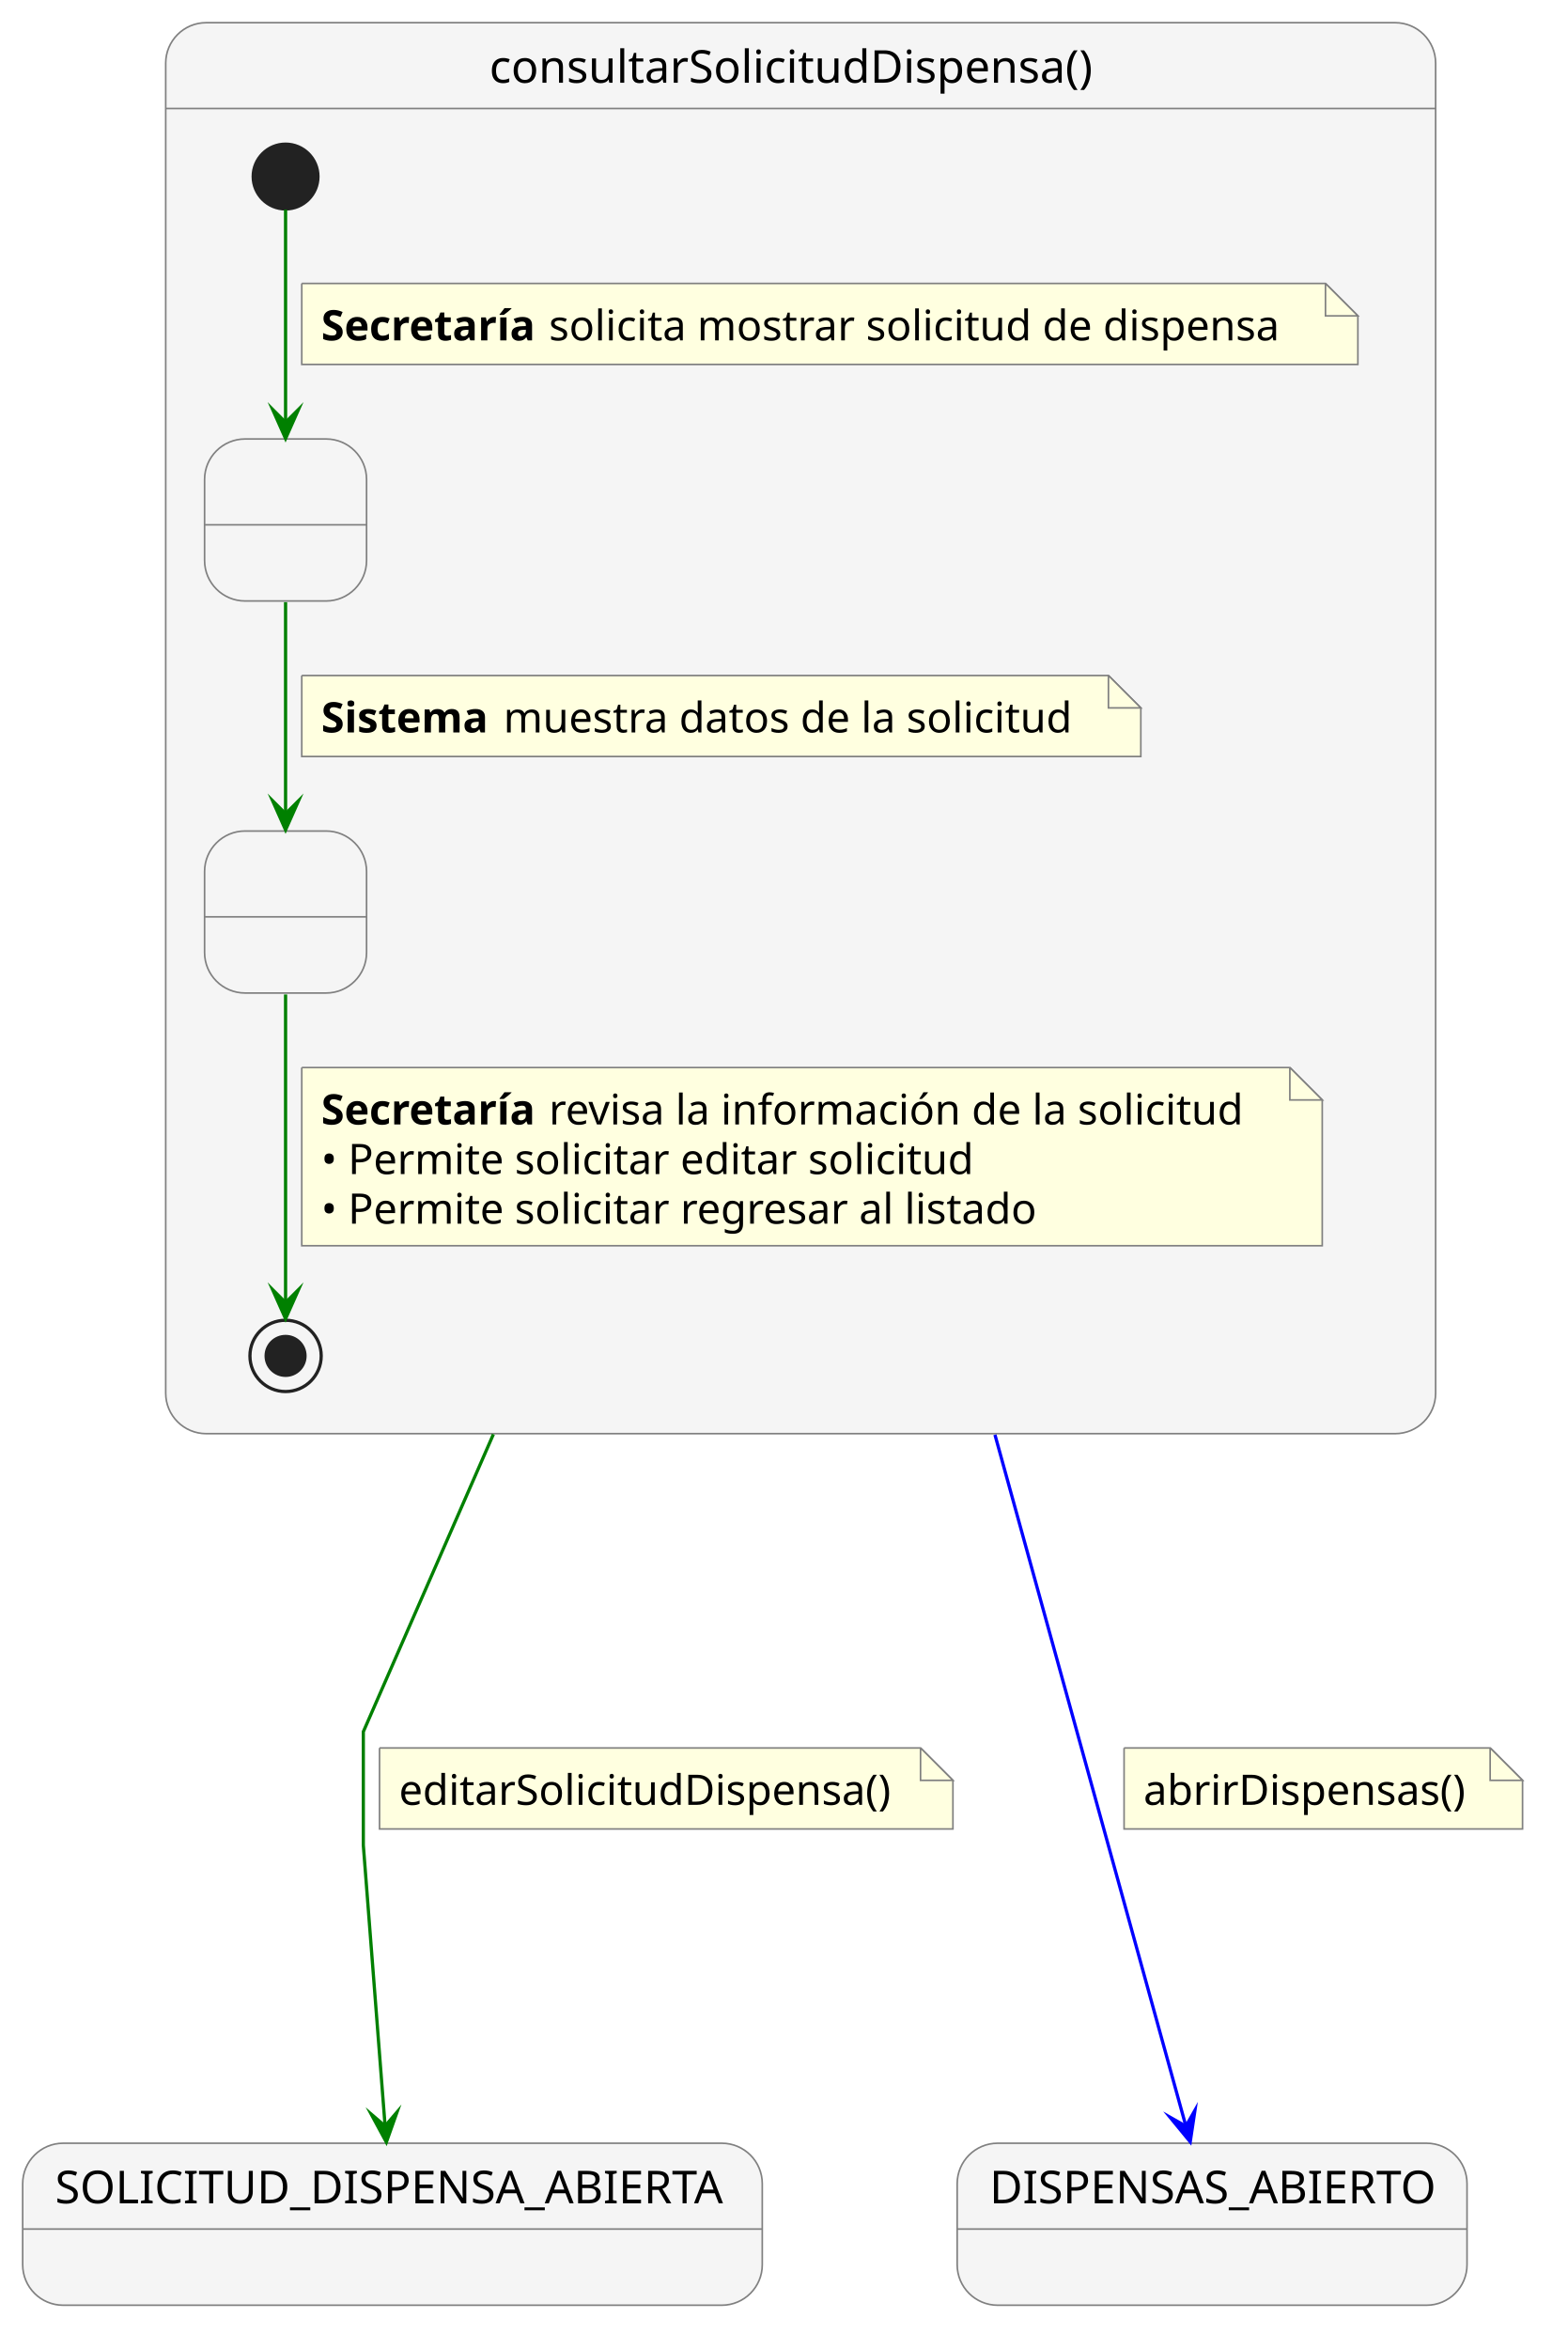
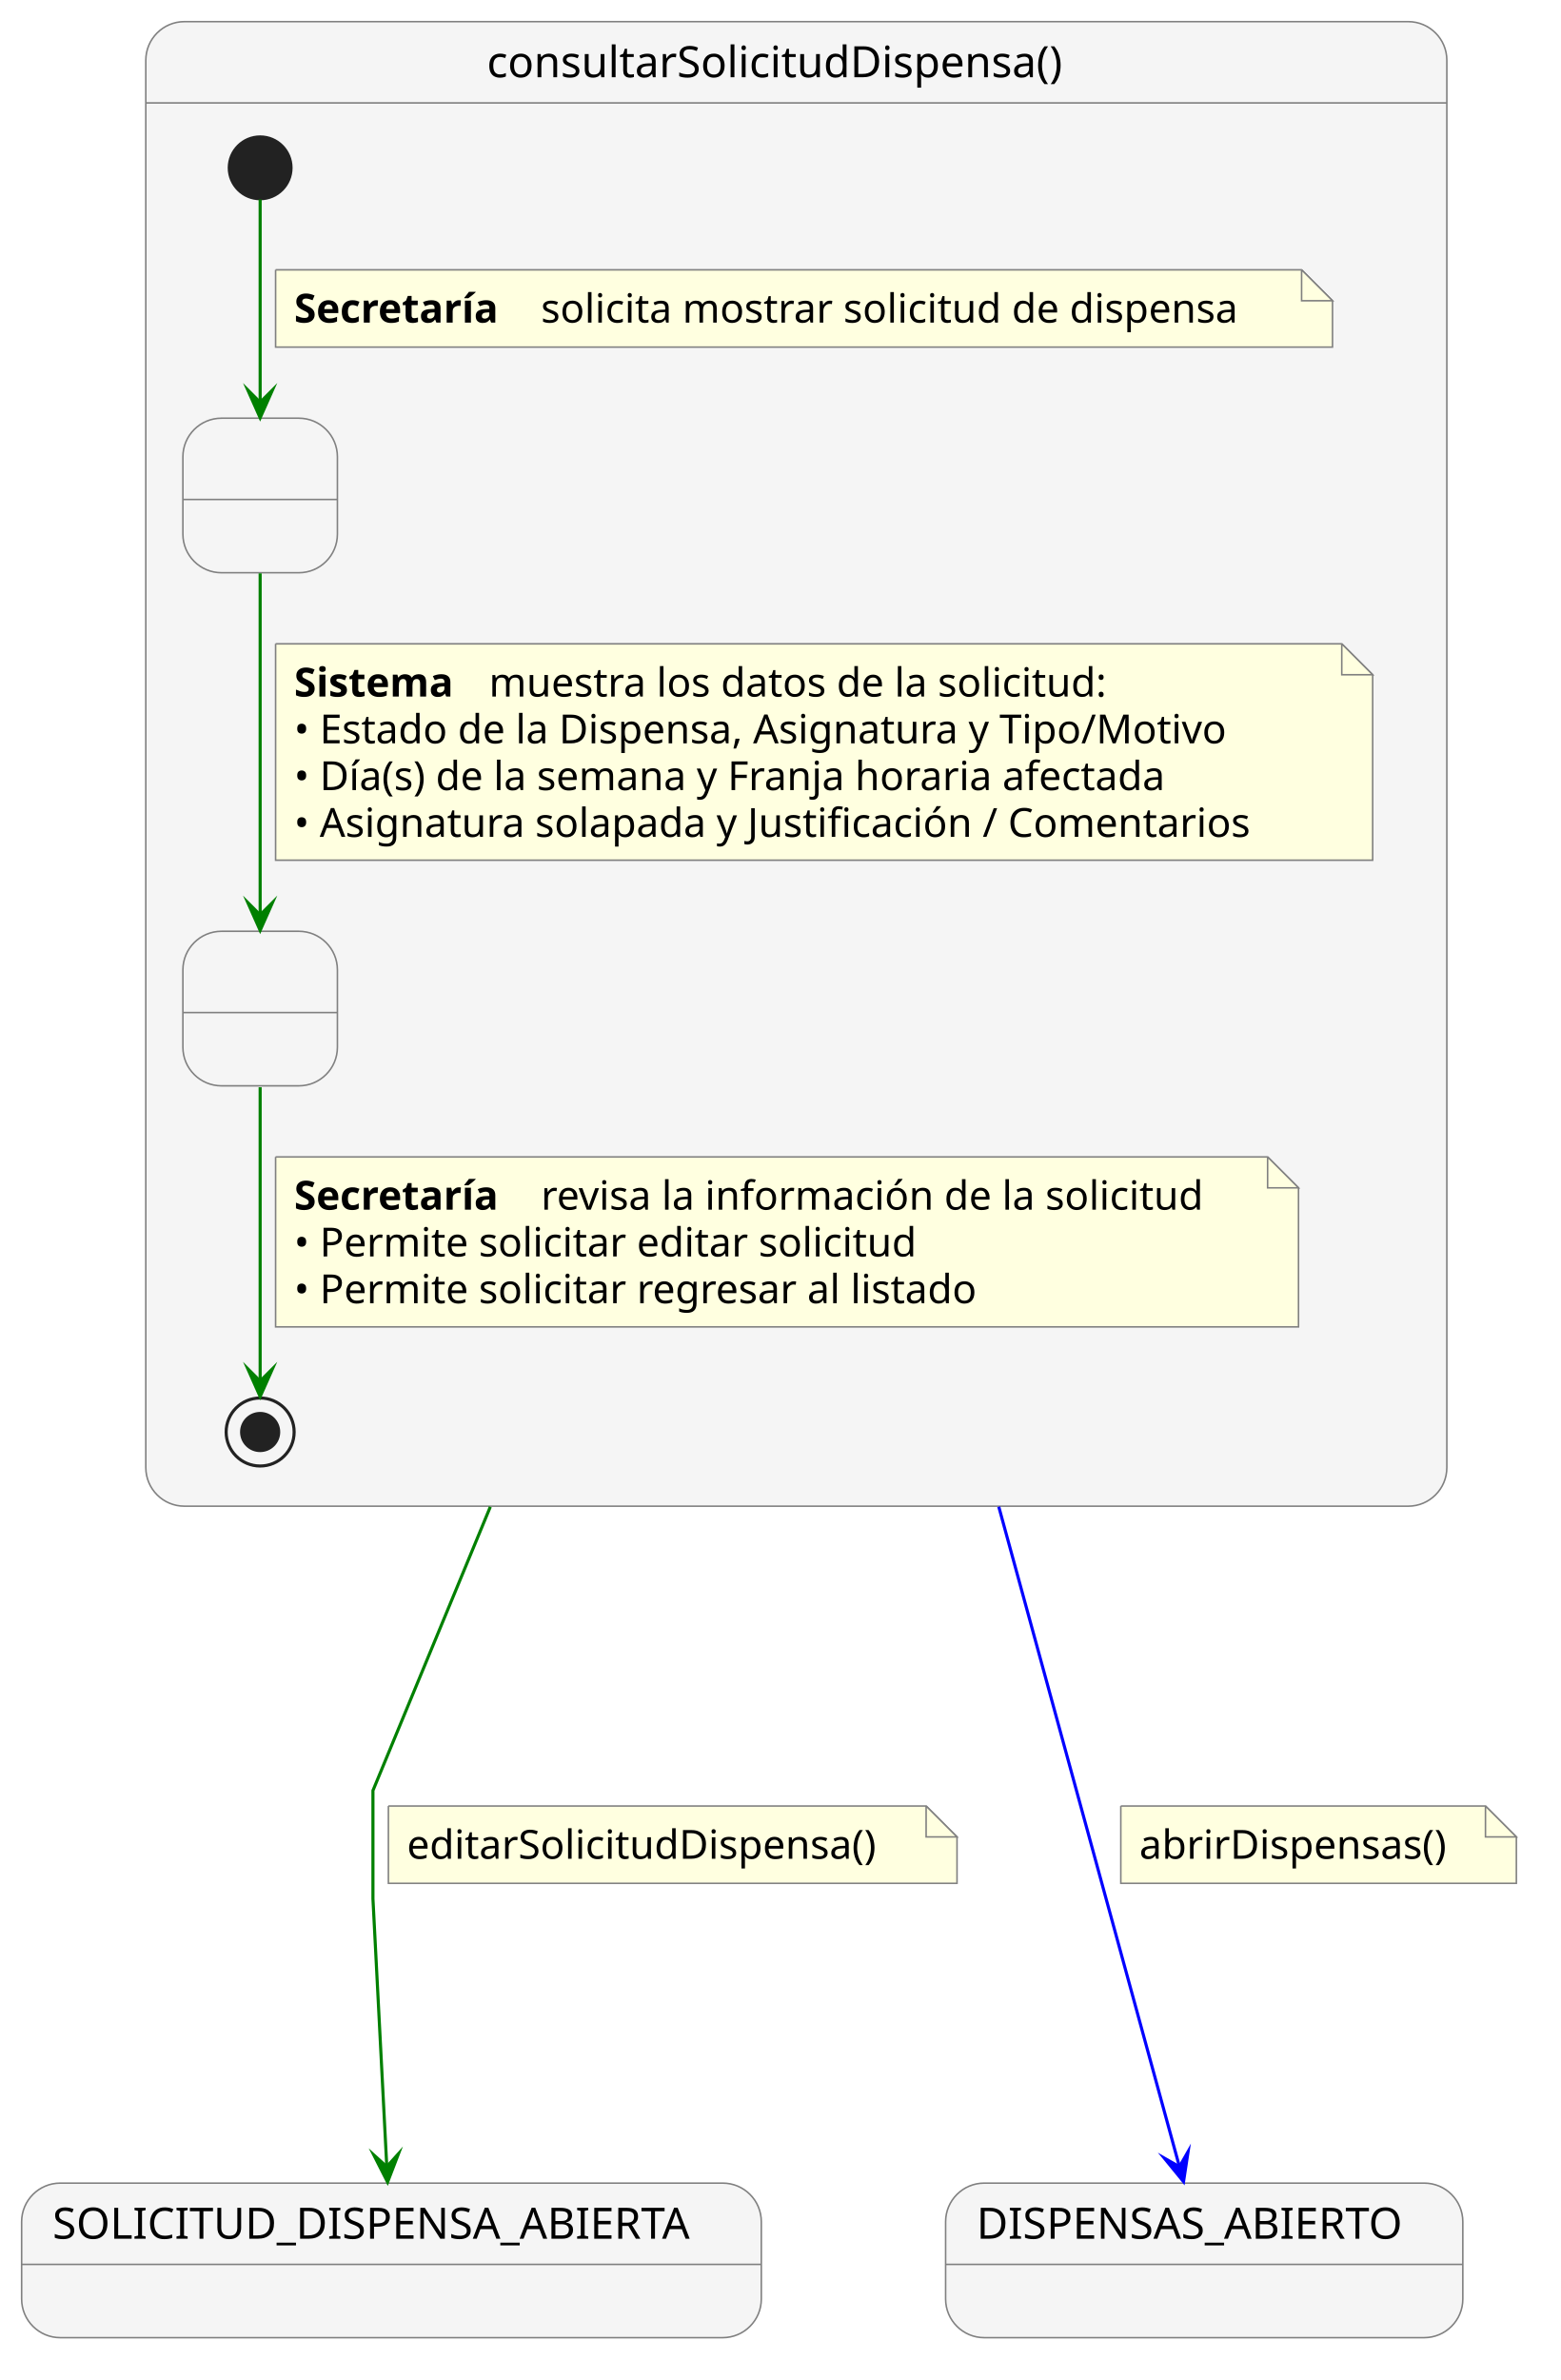
- <svg xmlns="http://www.w3.org/2000/svg" contentStyleType="text/css" data-diagram-type="STATE" height="725px" preserveAspectRatio="none" style="width:484px;height:725px;background:#FFFFFF;" version="1.1" viewBox="0 0 484 725" width="484px" zoomAndPan="magnify">
+ <svg xmlns="http://www.w3.org/2000/svg" version="1.1" data-diagram-type="STATE" style="width:505px;height:770px;background:#FFFFFF;" width="505px" height="770px" viewBox="0 0 505 770" zoomAndPan="magnify" preserveAspectRatio="none" contentStyleType="text/css">
  <defs />
-   <g>
-     <g class="entity" data-qualified-name="consultarSolicitudDispensa" data-source-line="9" id="ent0001">
-       <path d="M63.65,7 L430.65,7 A12.5,12.5 0 0 1 443.15,19.5 L443.15,33.488 L51.15,33.488 L51.15,19.5 A12.5,12.5 0 0 1 63.65,7" fill="#F5F5F5" />
-       <path d="M51.15,33.488 L443.15,33.488 L443.15,429.988 A12.5,12.5 0 0 1 430.65,442.488 L63.65,442.488 A12.5,12.5 0 0 1 51.15,429.988 L51.15,33.488" fill="#F5F5F5" />
-       <rect fill="none" height="435.488" rx="12.5" ry="12.5" style="stroke:#808080;stroke-width:0.5;" width="392" x="51.15" y="7" />
-       <line style="stroke:#808080;stroke-width:0.5;" x1="51.15" x2="443.15" y1="33.488" y2="33.488" />
-       <text fill="#000000" font-family="sans-serif" font-size="14" lengthAdjust="spacing" textLength="192.158" x="151.071" y="25.535">consultarSolicitudDispensa()</text>
-       <g class="entity" data-qualified-name="consultarSolicitudDispensa.Paso1" data-source-line="11" id="ent0002">
-         <rect fill="#F5F5F5" height="50" rx="12.5" ry="12.5" style="stroke:#808080;stroke-width:0.5;" width="50" x="63.15" y="135.488" />
-         <line style="stroke:#808080;stroke-width:0.5;" x1="63.15" x2="113.15" y1="161.977" y2="161.977" />
-         <text fill="#000000" font-family="sans-serif" font-size="14" lengthAdjust="spacing" textLength="4.43" x="85.935" y="154.023"> </text>
+   <g font-family="sans-serif" lengthAdjust="spacing">
+     <g class="entity" data-qualified-name="consultarSolicitudDispensa" id="ent0001" data-source-line="9">
+       <path d="M59.68,7 L455.68,7 A12.5,12.5 0 0 1 468.18,19.5 L468.18,33.297 L47.18,33.297 L47.18,19.5 A12.5,12.5 0 0 1 59.68,7" fill="#F5F5F5" />
+       <path d="M47.18,33.297 L468.18,33.297 L468.18,474.797 A12.5,12.5 0 0 1 455.68,487.297 L59.68,487.297 A12.5,12.5 0 0 1 47.18,474.797 L47.18,33.297" fill="#F5F5F5" />
+       <rect x="47.18" y="7" width="421" height="480.297" fill="none" style="stroke:#808080;stroke-width:0.5;" rx="12.5" ry="12.5" />
+       <line x1="47.18" y1="33.297" x2="468.18" y2="33.297" style="stroke:#808080;stroke-width:0.5;" />
+       <text x="157.571" y="24.995" fill="#000" font-size="14" textLength="200.218">consultarSolicitudDispensa()</text>
+       <g class="entity" data-qualified-name="consultarSolicitudDispensa.Paso1" id="ent0002" data-source-line="11">
+         <rect x="59.18" y="135.297" width="50" height="50" fill="#F5F5F5" style="stroke:#808080;stroke-width:0.5;" rx="12.5" ry="12.5" />
+         <line x1="59.18" y1="161.594" x2="109.18" y2="161.594" style="stroke:#808080;stroke-width:0.5;" />
+         <text x="81.955" y="153.292" fill="#000" font-size="14"> </text>
      </g>
-       <g class="entity" data-qualified-name="consultarSolicitudDispensa.Paso2" data-source-line="12" id="ent0003">
-         <rect fill="#F5F5F5" height="50" rx="12.5" ry="12.5" style="stroke:#808080;stroke-width:0.5;" width="50" x="63.15" y="256.488" />
-         <line style="stroke:#808080;stroke-width:0.5;" x1="63.15" x2="113.15" y1="282.977" y2="282.977" />
-         <text fill="#000000" font-family="sans-serif" font-size="14" lengthAdjust="spacing" textLength="4.43" x="85.935" y="275.023"> </text>
+       <g class="entity" data-qualified-name="consultarSolicitudDispensa.Paso2" id="ent0003" data-source-line="12">
+         <rect x="59.18" y="301.297" width="50" height="50" fill="#F5F5F5" style="stroke:#808080;stroke-width:0.5;" rx="12.5" ry="12.5" />
+         <line x1="59.18" y1="327.594" x2="109.18" y2="327.594" style="stroke:#808080;stroke-width:0.5;" />
+         <text x="81.955" y="319.292" fill="#000" font-size="14"> </text>
      </g>
-       <g class="start_entity" data-qualified-name="consultarSolicitudDispensa..start.consultarSolicitudDispensa" data-source-line="14" id="ent0006">
-         <ellipse cx="88.15" cy="54.488" fill="#222222" rx="10" ry="10" style="stroke:#222222;stroke-width:1;" />
+       <g class="start_entity" data-qualified-name="consultarSolicitudDispensa..start.consultarSolicitudDispensa" id="ent0006" data-source-line="14">
+         <ellipse cx="84.18" cy="54.297" rx="10" ry="10" fill="#222" style="stroke:#222;stroke-width:1;" />
      </g>
-       <g class="end_entity" data-qualified-name="consultarSolicitudDispensa..end.consultarSolicitudDispensa" data-source-line="24" id="ent0009">
-         <ellipse cx="88.15" cy="418.488" fill="none" rx="11" ry="11" style="stroke:#222222;stroke-width:1;" />
-         <ellipse cx="88.15" cy="418.488" fill="#222222" rx="6" ry="6" style="stroke:#222222;stroke-width:1;" />
+       <g class="end_entity" data-qualified-name="consultarSolicitudDispensa..end.consultarSolicitudDispensa" id="ent0009" data-source-line="27">
+         <ellipse cx="84.18" cy="463.297" rx="11" ry="11" fill="none" style="stroke:#222;stroke-width:1;" />
+         <ellipse cx="84.18" cy="463.297" rx="6" ry="6" fill="#222" style="stroke:#222;stroke-width:1;" />
      </g>
-       <g class="link" data-entity-1="ent0006" data-entity-2="ent0002" data-link-type="dependency" data-source-line="14" id="lnk7">
-         <path d="M88.15,64.718 C88.15,80.428 88.15,107.848 88.15,130.358" fill="none" id="*start*consultarSolicitudDispensa-to-Paso1" style="stroke:#008000;stroke-width:1;" />
-         <polygon fill="#008000" points="88.15,135.358,92.15,126.358,88.15,130.358,84.15,126.358,88.15,135.358" style="stroke:#008000;stroke-width:1;stroke-linejoin:miter;stroke-miterlimit:10;" />
-         <path d="M93.15,87.488 L93.15,112.488 L419.15,112.488 L419.15,97.488 L409.15,87.488 L93.15,87.488" fill="#FFFFE0" style="stroke:#808080;stroke-width:0.5;" />
-         <path d="M409.15,87.488 L409.15,97.488 L419.15,97.488 L409.15,87.488" fill="#FFFFE0" style="stroke:#808080;stroke-width:0.5;" />
-         <text fill="#000000" font-family="sans-serif" font-size="13" font-weight="700" lengthAdjust="spacing" textLength="66.181" x="99.15" y="105.057">Secretaría</text>
-         <text fill="#000000" font-family="sans-serif" font-size="13" lengthAdjust="spacing" textLength="235.416" x="169.444" y="105.057">solicita mostrar solicitud de dispensa</text>
+       <g class="link" data-entity-1="ent0006" data-entity-2="ent0002" id="lnk7" data-source-line="14" data-link-type="dependency">
+         <path d="M84.18,64.527 C84.18,80.237 84.18,107.657 84.18,130.167" style="stroke:#008000;stroke-width:1;" fill="none" id="*start*consultarSolicitudDispensa-to-Paso1" />
+         <polygon points="84.18,135.167,88.18,126.167,84.18,130.167,80.18,126.167,84.18,135.167" fill="#008000" style="stroke:#008000;stroke-width:1;stroke-linejoin:miter;stroke-miterlimit:10;" />
+         <path d="M89.18,87.297 L89.18,112.297 L431.18,112.297 L431.18,97.297 L421.18,87.297 L89.18,87.297" style="stroke:#808080;stroke-width:0.5;" fill="#FFFFE0" />
+         <path d="M421.18,87.297 L421.18,97.297 L431.18,97.297 L421.18,87.297" style="stroke:#808080;stroke-width:0.5;" fill="#FFFFE0" />
+         <text x="95.18" y="104.364" fill="#000" font-size="13" textLength="75.74" font-weight="700">Secretaría</text>
+         <text x="175.053" y="104.364" fill="#000" font-size="13" textLength="241.858">solicita mostrar solicitud de dispensa</text>
      </g>
-       <g class="link" data-entity-1="ent0002" data-entity-2="ent0003" data-link-type="dependency" data-source-line="19" id="lnk8">
-         <path d="M88.15,185.858 C88.15,206.388 88.15,230.628 88.15,251.148" fill="none" id="Paso1-to-Paso2" style="stroke:#008000;stroke-width:1;" />
-         <polygon fill="#008000" points="88.15,256.148,92.15,247.148,88.15,251.148,84.15,247.148,88.15,256.148" style="stroke:#008000;stroke-width:1;stroke-linejoin:miter;stroke-miterlimit:10;" />
-         <path d="M93.15,208.488 L93.15,233.488 L352.15,233.488 L352.15,218.488 L342.15,208.488 L93.15,208.488" fill="#FFFFE0" style="stroke:#808080;stroke-width:0.5;" />
-         <path d="M342.15,208.488 L342.15,218.488 L352.15,218.488 L342.15,208.488" fill="#FFFFE0" style="stroke:#808080;stroke-width:0.5;" />
-         <text fill="#000000" font-family="sans-serif" font-size="13" font-weight="700" lengthAdjust="spacing" textLength="52.14" x="99.15" y="226.057">Sistema</text>
-         <text fill="#000000" font-family="sans-serif" font-size="13" lengthAdjust="spacing" textLength="182.743" x="155.403" y="226.057">muestra datos de la solicitud</text>
+       <g class="link" data-entity-1="ent0002" data-entity-2="ent0003" id="lnk8" data-source-line="19" data-link-type="dependency">
+         <path d="M84.18,185.497 C84.18,216.507 84.18,264.947 84.18,295.997" style="stroke:#008000;stroke-width:1;" fill="none" id="Paso1-to-Paso2" />
+         <polygon points="84.18,300.997,88.18,291.997,84.18,295.997,80.18,291.997,84.18,300.997" fill="#008000" style="stroke:#008000;stroke-width:1;stroke-linejoin:miter;stroke-miterlimit:10;" />
+         <path d="M89.18,208.297 L89.18,278.297 L444.18,278.297 L444.18,218.297 L434.18,208.297 L89.18,208.297" style="stroke:#808080;stroke-width:0.5;" fill="#FFFFE0" />
+         <path d="M434.18,208.297 L434.18,218.297 L444.18,218.297 L434.18,208.297" style="stroke:#808080;stroke-width:0.5;" fill="#FFFFE0" />
+         <text x="95.18" y="225.364" fill="#000" font-size="13" textLength="58.906" font-weight="700">Sistema</text>
+         <text x="158.219" y="225.364" fill="#000" font-size="13" textLength="215.63">muestra los datos de la solicitud:</text>
+         <text x="95.18" y="240.497" fill="#000" font-size="13" textLength="326.174">• Estado de la Dispensa, Asignatura y Tipo/Motivo</text>
+         <text x="95.18" y="255.629" fill="#000" font-size="13" textLength="310.362">• Día(s) de la semana y Franja horaria afectada</text>
+         <text x="95.18" y="270.762" fill="#000" font-size="13" textLength="334.147">• Asignatura solapada y Justificación / Comentarios</text>
      </g>
-       <g class="link" data-entity-1="ent0003" data-entity-2="ent0009" data-link-type="dependency" data-source-line="24" id="lnk10">
-         <path d="M88.15,306.938 C88.15,336.718 88.15,380.698 88.15,402.028" fill="none" id="Paso2-to-*end*consultarSolicitudDispensa" style="stroke:#008000;stroke-width:1;" />
-         <polygon fill="#008000" points="88.15,407.028,92.15,398.028,88.15,402.028,84.15,398.028,88.15,407.028" style="stroke:#008000;stroke-width:1;stroke-linejoin:miter;stroke-miterlimit:10;" />
-         <path d="M93.15,329.488 L93.15,384.488 L408.15,384.488 L408.15,339.488 L398.15,329.488 L93.15,329.488" fill="#FFFFE0" style="stroke:#808080;stroke-width:0.5;" />
-         <path d="M398.15,329.488 L398.15,339.488 L408.15,339.488 L398.15,329.488" fill="#FFFFE0" style="stroke:#808080;stroke-width:0.5;" />
-         <text fill="#000000" font-family="sans-serif" font-size="13" font-weight="700" lengthAdjust="spacing" textLength="66.181" x="99.15" y="347.057">Secretaría</text>
-         <text fill="#000000" font-family="sans-serif" font-size="13" lengthAdjust="spacing" textLength="224.072" x="169.444" y="347.057">revisa la información de la solicitud</text>
-         <text fill="#000000" font-family="sans-serif" font-size="13" lengthAdjust="spacing" textLength="211.593" x="99.15" y="362.367">• Permite solicitar editar solicitud</text>
-         <text fill="#000000" font-family="sans-serif" font-size="13" lengthAdjust="spacing" textLength="231.15" x="99.15" y="377.678">• Permite solicitar regresar al listado</text>
+       <g class="link" data-entity-1="ent0003" data-entity-2="ent0009" id="lnk10" data-source-line="27" data-link-type="dependency">
+         <path d="M84.18,351.747 C84.18,381.527 84.18,425.507 84.18,446.837" style="stroke:#008000;stroke-width:1;" fill="none" id="Paso2-to-*end*consultarSolicitudDispensa" />
+         <polygon points="84.18,451.837,88.18,442.837,84.18,446.837,80.18,442.837,84.18,451.837" fill="#008000" style="stroke:#008000;stroke-width:1;stroke-linejoin:miter;stroke-miterlimit:10;" />
+         <path d="M89.18,374.297 L89.18,429.297 L420.18,429.297 L420.18,384.297 L410.18,374.297 L89.18,374.297" style="stroke:#808080;stroke-width:0.5;" fill="#FFFFE0" />
+         <path d="M410.18,374.297 L410.18,384.297 L420.18,384.297 L410.18,374.297" style="stroke:#808080;stroke-width:0.5;" fill="#FFFFE0" />
+         <text x="95.18" y="391.364" fill="#000" font-size="13" textLength="75.74" font-weight="700">Secretaría</text>
+         <text x="175.053" y="391.364" fill="#000" font-size="13" textLength="231.061">revisa la información de la solicitud</text>
+         <text x="95.18" y="406.497" fill="#000" font-size="13" textLength="218.436">• Permite solicitar editar solicitud</text>
+         <text x="95.18" y="421.629" fill="#000" font-size="13" textLength="239.865">• Permite solicitar regresar al listado</text>
      </g>
    </g>
-     <g class="entity" data-qualified-name="SOLICITUD_DISPENSA_ABIERTA" data-source-line="32" id="ent0004">
-       <rect fill="#F5F5F5" height="50" rx="12.5" ry="12.5" style="stroke:#808080;stroke-width:0.5;" width="228.298" x="7" y="661.49" />
-       <line style="stroke:#808080;stroke-width:0.5;" x1="7" x2="235.298" y1="687.978" y2="687.978" />
-       <text fill="#000000" font-family="sans-serif" font-size="14" lengthAdjust="spacing" textLength="208.298" x="17" y="680.025">SOLICITUD_DISPENSA_ABIERTA</text>
+     <g class="entity" data-qualified-name="SOLICITUD_DISPENSA_ABIERTA" id="ent0004" data-source-line="35">
+       <rect x="7" y="706.3" width="239.352" height="50" fill="#F5F5F5" style="stroke:#808080;stroke-width:0.5;" rx="12.5" ry="12.5" />
+       <line x1="7" y1="732.597" x2="246.352" y2="732.597" style="stroke:#808080;stroke-width:0.5;" />
+       <text x="17" y="724.295" fill="#000" font-size="14" textLength="219.352">SOLICITUD_DISPENSA_ABIERTA</text>
    </g>
-     <g class="entity" data-qualified-name="DISPENSAS_ABIERTO" data-source-line="33" id="ent0005">
-       <rect fill="#F5F5F5" height="50" rx="12.5" ry="12.5" style="stroke:#808080;stroke-width:0.5;" width="157.382" x="295.46" y="661.49" />
-       <line style="stroke:#808080;stroke-width:0.5;" x1="295.46" x2="452.842" y1="687.978" y2="687.978" />
-       <text fill="#000000" font-family="sans-serif" font-size="14" lengthAdjust="spacing" textLength="137.382" x="305.46" y="680.025">DISPENSAS_ABIERTO</text>
+     <g class="entity" data-qualified-name="DISPENSAS_ABIERTO" id="ent0005" data-source-line="36">
+       <rect x="305.99" y="706.3" width="167.362" height="50" fill="#F5F5F5" style="stroke:#808080;stroke-width:0.5;" rx="12.5" ry="12.5" />
+       <line x1="305.99" y1="732.597" x2="473.352" y2="732.597" style="stroke:#808080;stroke-width:0.5;" />
+       <text x="315.99" y="724.295" fill="#000" font-size="14" textLength="147.362">DISPENSAS_ABIERTO</text>
    </g>
-     <g class="link" data-entity-1="ent0001" data-entity-2="ent0004" data-link-type="dependency" data-source-line="35" id="lnk11">
-       <path d="M152.29,442.69 C129.77,494.18 112.15,534.49 112.15,534.49 C112.15,534.49 112.15,569.49 112.15,569.49 C112.15,569.49 116.233,622.175 118.873,656.185" fill="none" id="consultarSolicitudDispensa-to-SOLICITUD_DISPENSA_ABIERTA" style="stroke:#008000;stroke-width:1;" />
-       <polygon fill="#008000" points="119.26,661.17,122.552,651.887,118.873,656.185,114.576,652.507,119.26,661.17" style="stroke:#008000;stroke-width:1;stroke-linejoin:miter;stroke-miterlimit:10;" />
-       <path d="M117.15,539.49 L117.15,564.49 L294.15,564.49 L294.15,549.49 L284.15,539.49 L117.15,539.49" fill="#FFFFE0" style="stroke:#808080;stroke-width:0.5;" />
-       <path d="M284.15,539.49 L284.15,549.49 L294.15,549.49 L284.15,539.49" fill="#FFFFE0" style="stroke:#808080;stroke-width:0.5;" />
-       <text fill="#000000" font-family="sans-serif" font-size="13" lengthAdjust="spacing" textLength="156.451" x="123.15" y="557.058">editarSolicitudDispensa()</text>
+     <g class="link" data-entity-1="ent0001" data-entity-2="ent0004" id="lnk11" data-source-line="38" data-link-type="dependency">
+       <path d="M158.66,487.5 C137.14,539.5 120.68,579.3 120.68,579.3 C120.68,579.3 120.68,614.3 120.68,614.3 C120.68,614.3 123.402,666.977 125.162,700.987" style="stroke:#008000;stroke-width:1;" fill="none" id="consultarSolicitudDispensa-to-SOLICITUD_DISPENSA_ABIERTA" />
+       <polygon points="125.42,705.98,128.95,696.785,125.162,700.987,120.96,697.199,125.42,705.98" fill="#008000" style="stroke:#008000;stroke-width:1;stroke-linejoin:miter;stroke-miterlimit:10;" />
+       <path d="M125.68,584.3 L125.68,609.3 L309.68,609.3 L309.68,594.3 L299.68,584.3 L125.68,584.3" style="stroke:#808080;stroke-width:0.5;" fill="#FFFFE0" />
+       <path d="M299.68,584.3 L299.68,594.3 L309.68,594.3 L299.68,584.3" style="stroke:#808080;stroke-width:0.5;" fill="#FFFFE0" />
+       <text x="131.68" y="601.367" fill="#000" font-size="13" textLength="163.814">editarSolicitudDispensa()</text>
    </g>
-     <g class="link" data-entity-1="ent0001" data-entity-2="ent0005" data-link-type="dependency" data-source-line="40" id="lnk12">
-       <path d="M307.12,442.83 C331.14,529.78 354.498,614.361 366.068,656.24" fill="none" id="consultarSolicitudDispensa-to-DISPENSAS_ABIERTO" style="stroke:#0000FF;stroke-width:1;" />
-       <polygon fill="#0000FF" points="367.4,661.06,368.859,651.32,366.068,656.24,361.148,653.45,367.4,661.06" style="stroke:#0000FF;stroke-width:1;stroke-linejoin:miter;stroke-miterlimit:10;" />
-       <path d="M346.98,539.49 L346.98,564.49 L469.98,564.49 L469.98,549.49 L459.98,539.49 L346.98,539.49" fill="#FFFFE0" style="stroke:#808080;stroke-width:0.5;" />
-       <path d="M459.98,539.49 L459.98,549.49 L469.98,549.49 L459.98,539.49" fill="#FFFFE0" style="stroke:#808080;stroke-width:0.5;" />
-       <text fill="#000000" font-family="sans-serif" font-size="13" lengthAdjust="spacing" textLength="102.261" x="352.98" y="557.058">abrirDispensas()</text>
+     <g class="link" data-entity-1="ent0001" data-entity-2="ent0005" id="lnk12" data-source-line="43" data-link-type="dependency">
+       <path d="M323.19,487.46 C347.35,575.7 370.269,659.438 381.659,701.008" style="stroke:#00F;stroke-width:1;" fill="none" id="consultarSolicitudDispensa-to-DISPENSAS_ABIERTO" />
+       <polygon points="382.98,705.83,384.46,696.093,381.659,701.008,376.744,698.207,382.98,705.83" fill="#00F" style="stroke:#00F;stroke-width:1;stroke-linejoin:miter;stroke-miterlimit:10;" />
+       <path d="M362.68,584.3 L362.68,609.3 L490.68,609.3 L490.68,594.3 L480.68,584.3 L362.68,584.3" style="stroke:#808080;stroke-width:0.5;" fill="#FFFFE0" />
+       <path d="M480.68,584.3 L480.68,594.3 L490.68,594.3 L480.68,584.3" style="stroke:#808080;stroke-width:0.5;" fill="#FFFFE0" />
+       <text x="368.68" y="601.367" fill="#000" font-size="13" textLength="107.06">abrirDispensas()</text>
    </g>
  </g>
</svg>
